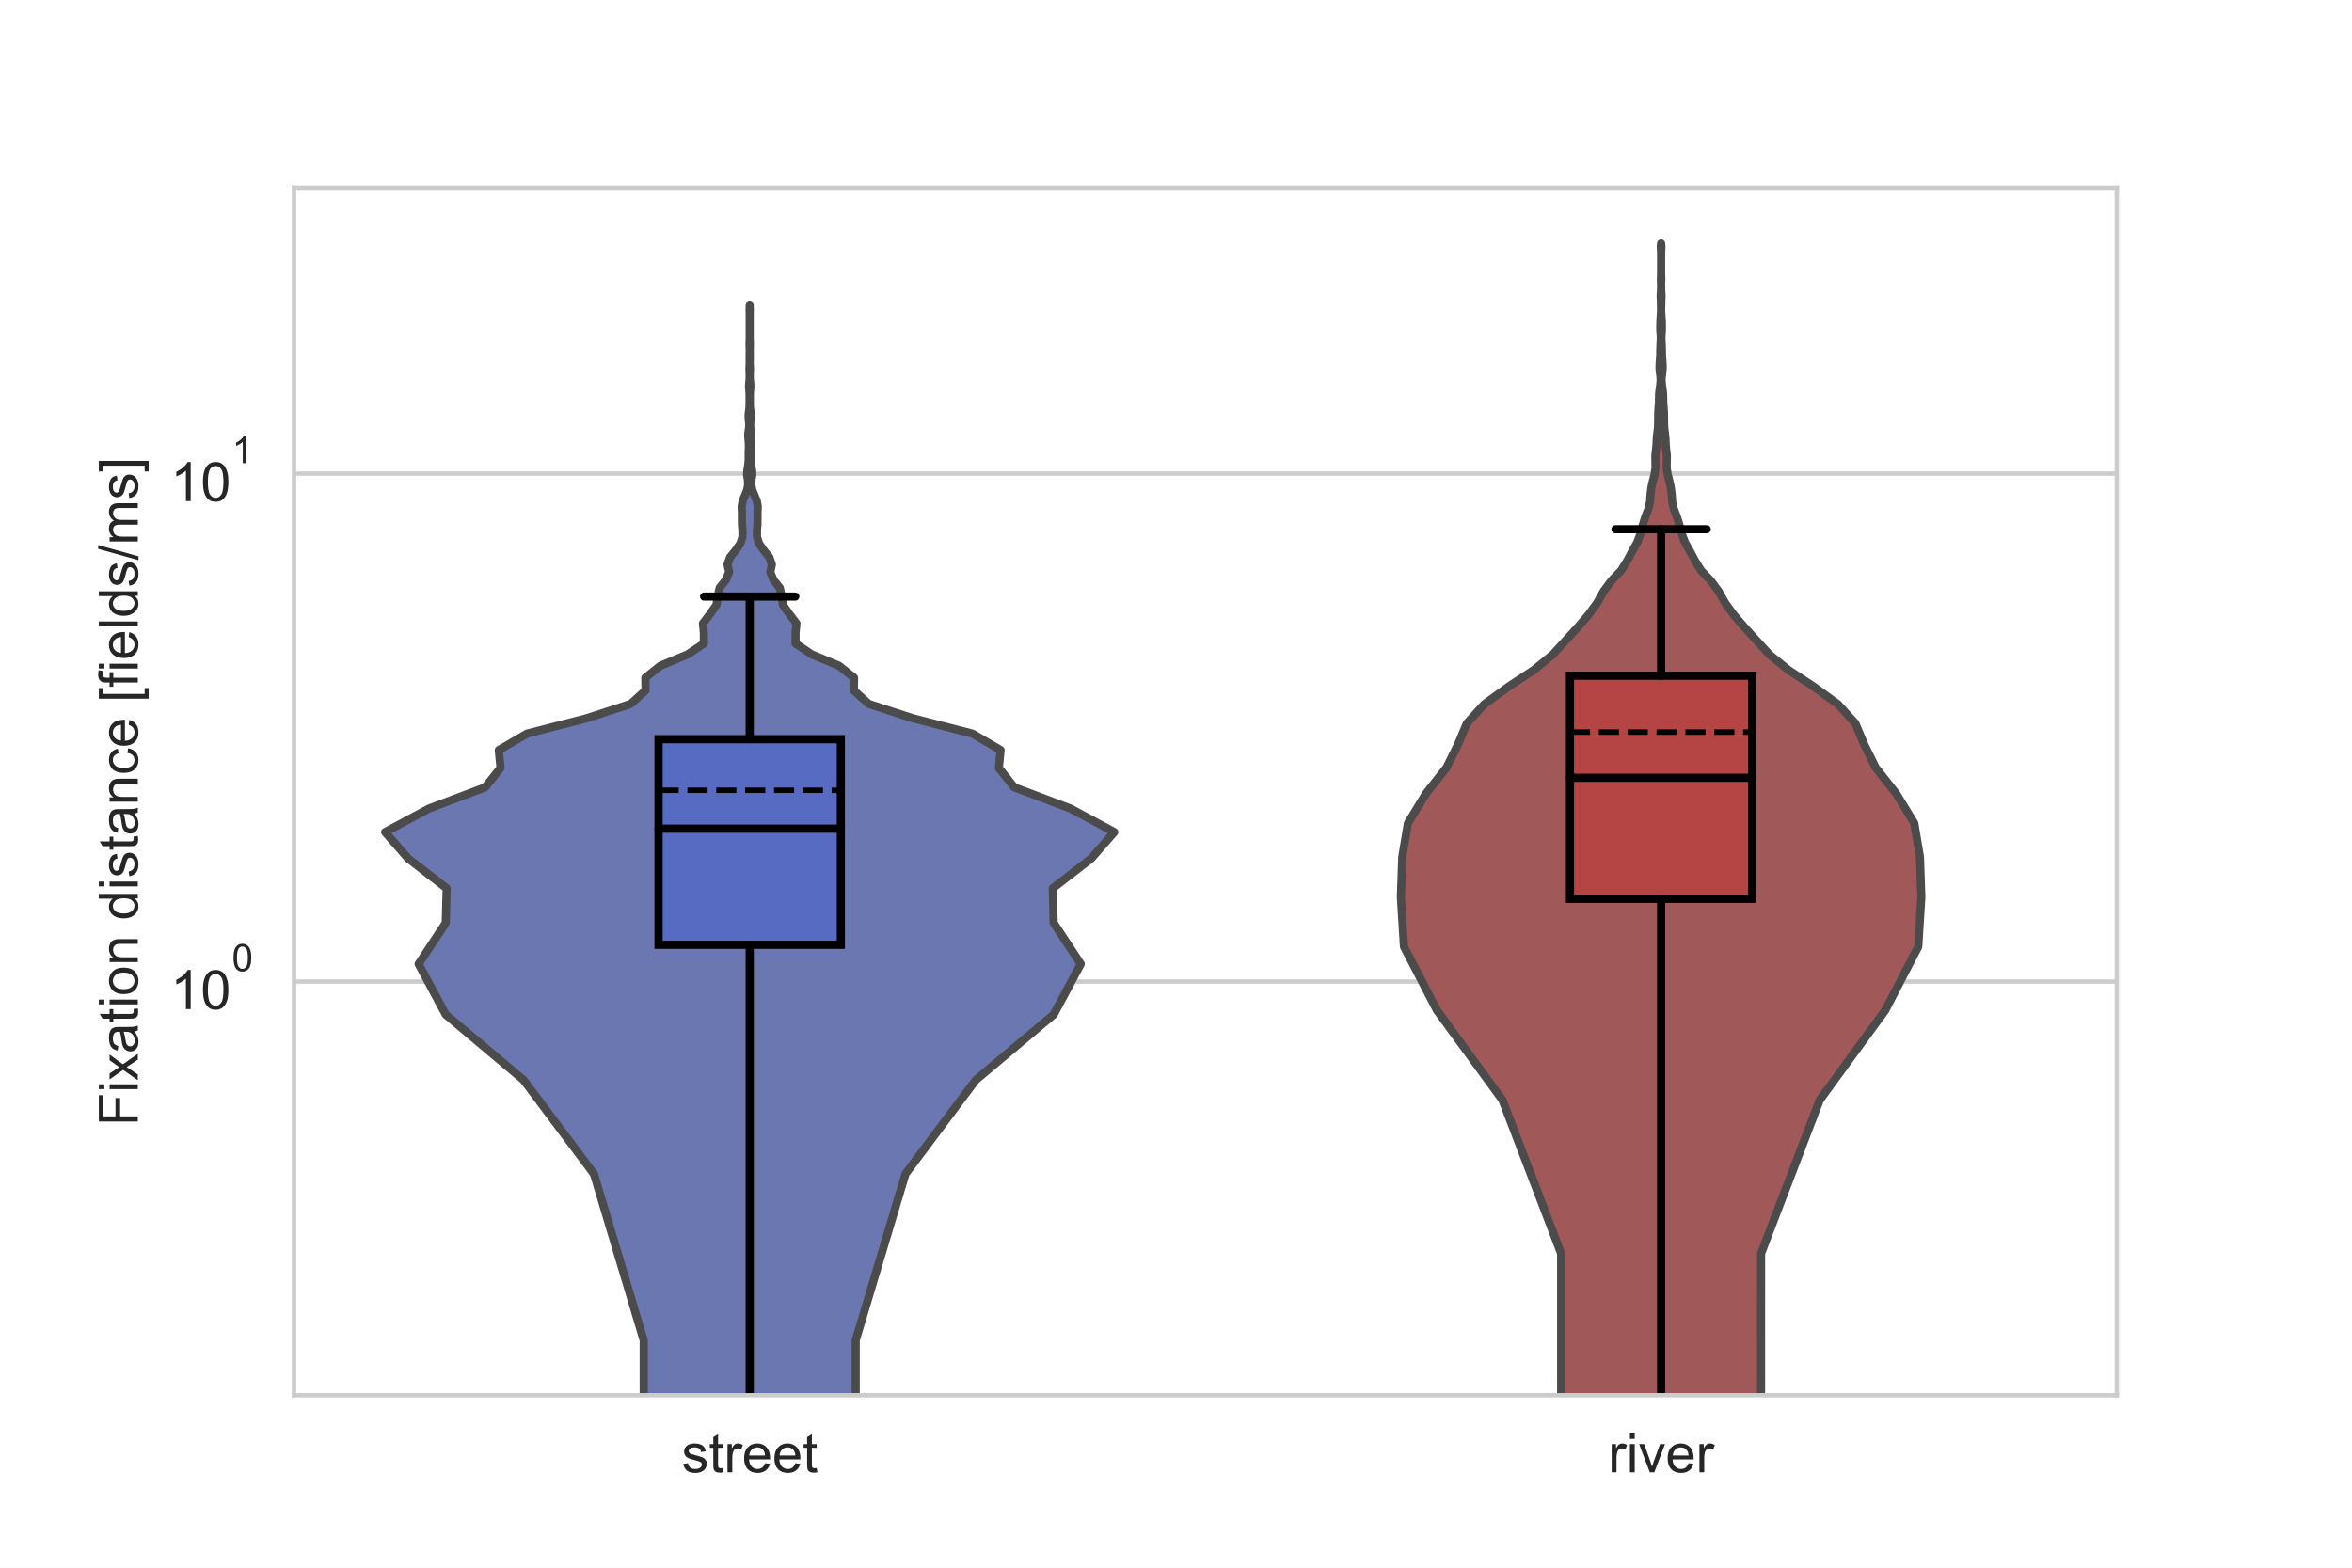
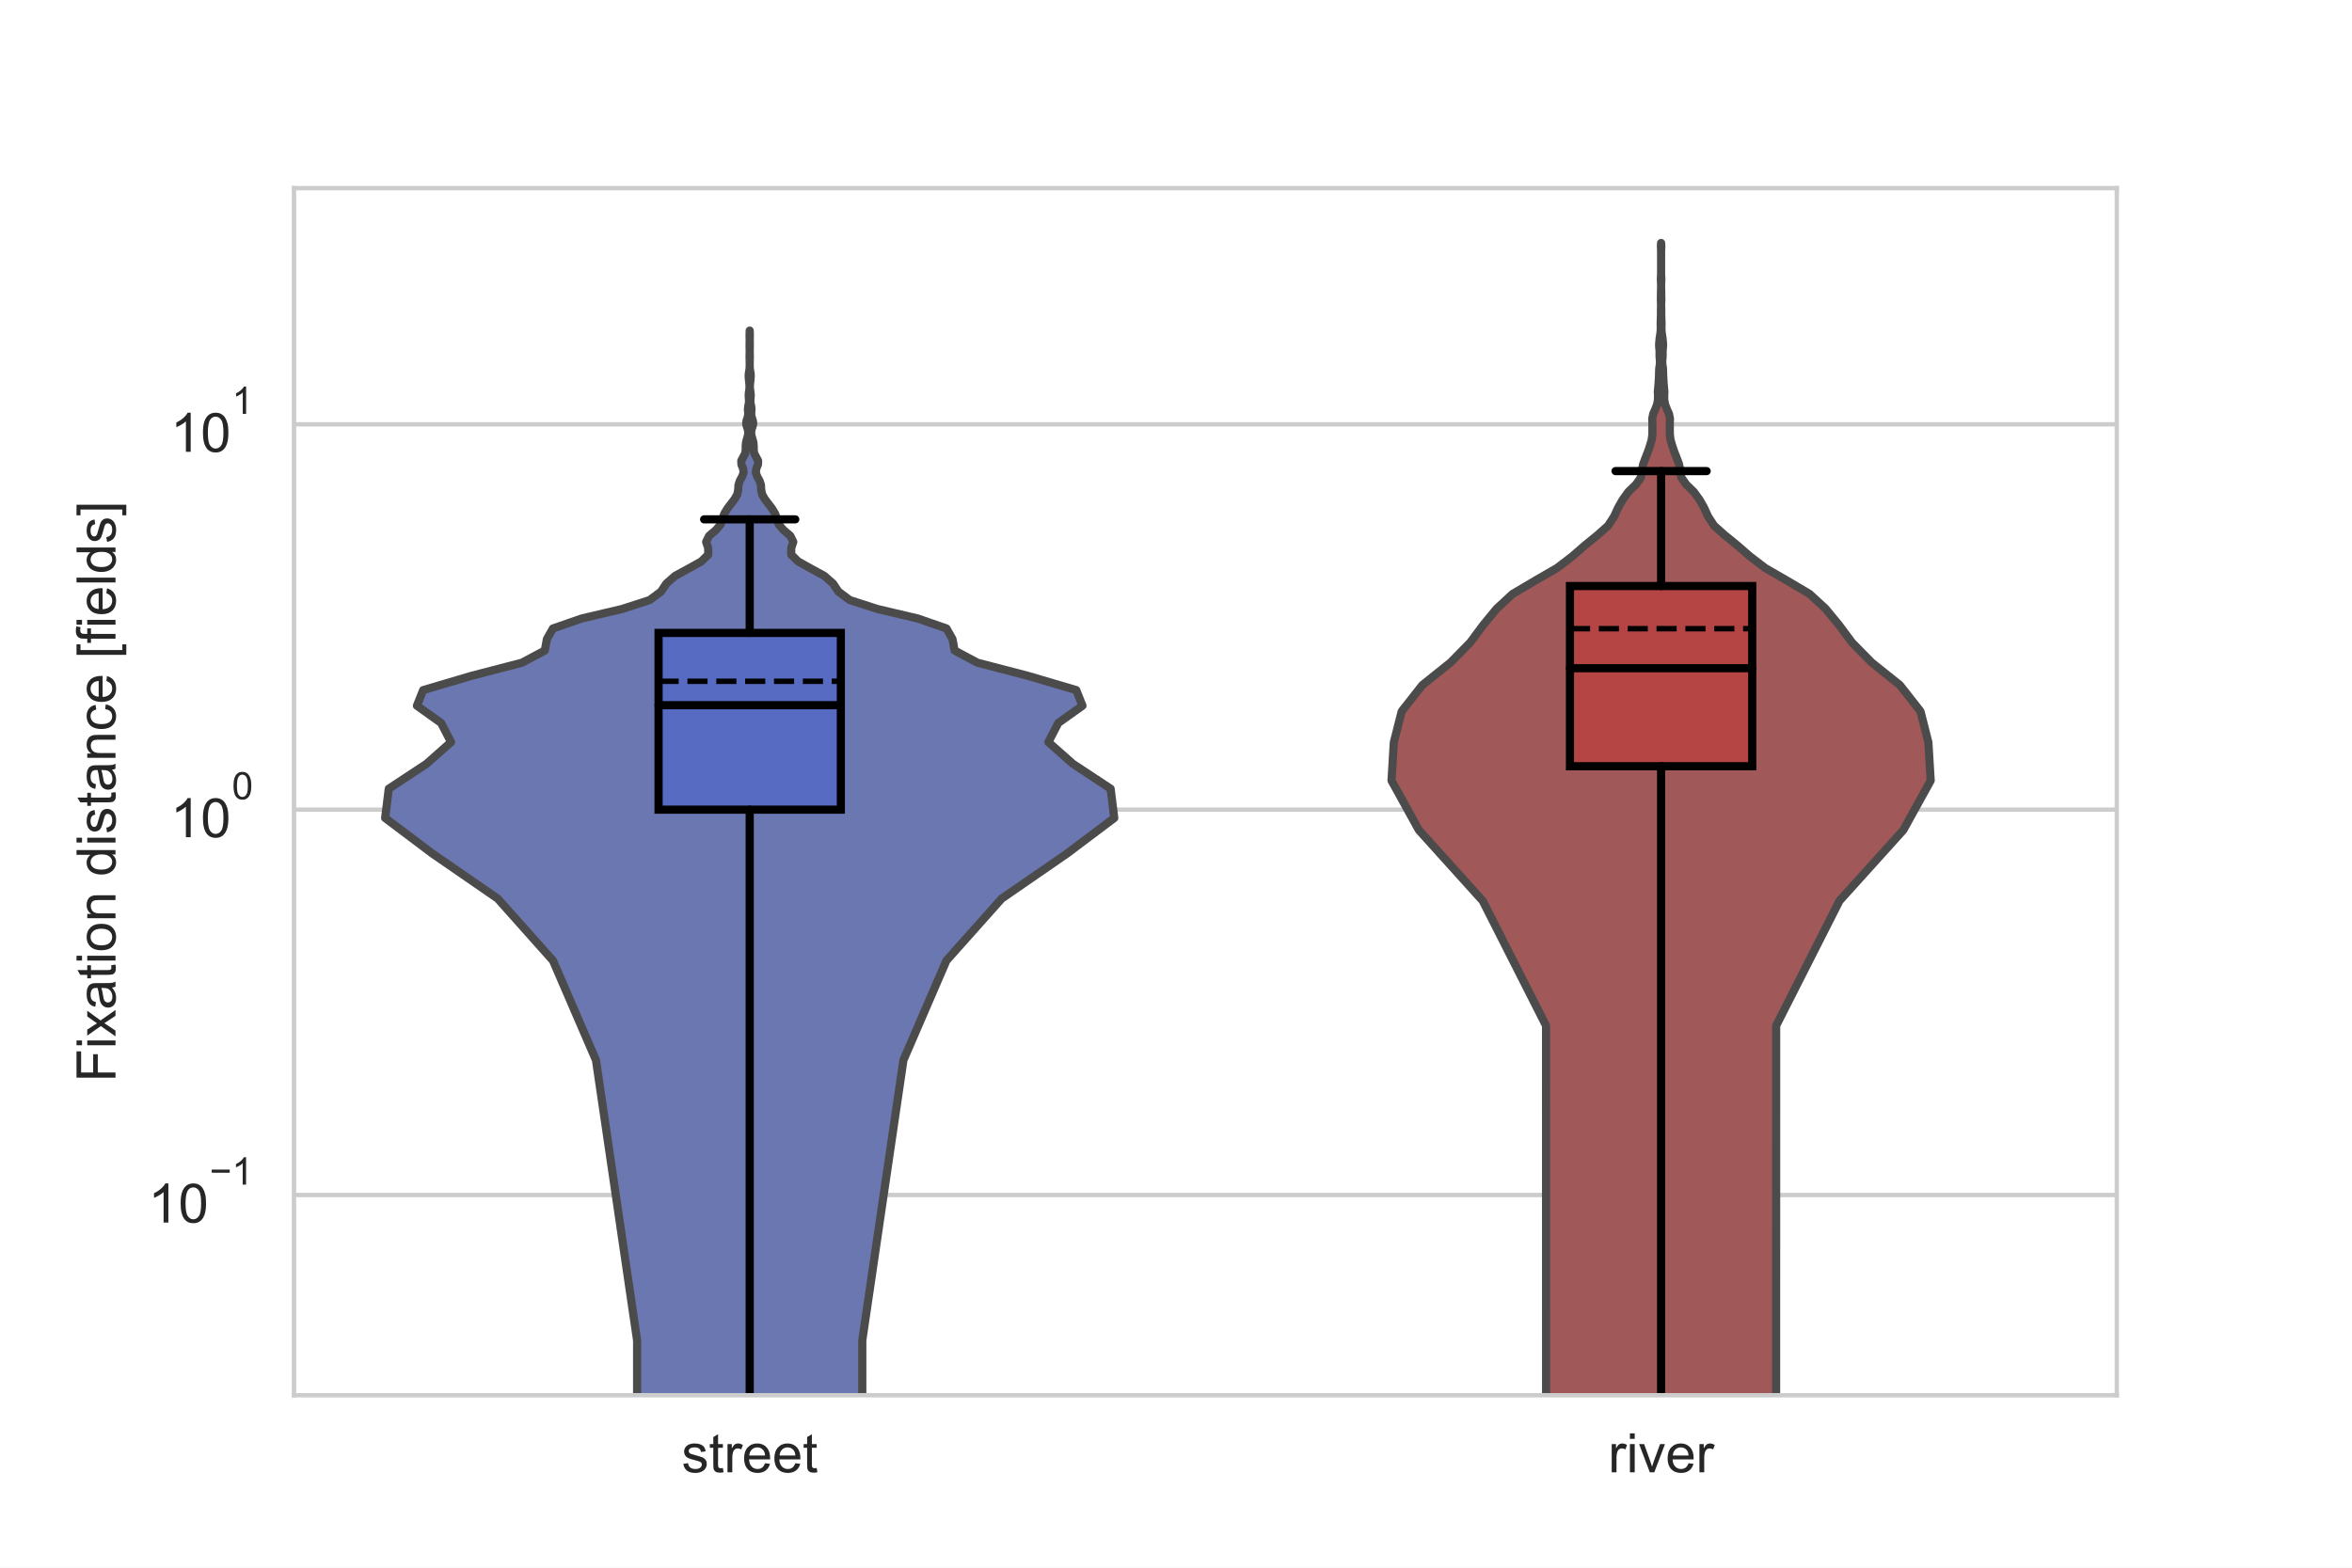
<svg xmlns="http://www.w3.org/2000/svg" xmlns:xlink="http://www.w3.org/1999/xlink" width="432pt" height="288pt" viewBox="0 0 432 288" version="1.1">
  <defs>
    <style type="text/css">*{stroke-linejoin: round; stroke-linecap: butt}</style>
  </defs>
  <g id="figure_1">
    <g id="patch_1">
      <path d="M 0 288  L 432 288  L 432 0  L 0 0  z " style="fill: #ffffff" />
    </g>
    <g id="axes_1">
      <g id="patch_2">
        <path d="M 54 256.32  L 388.8 256.32  L 388.8 34.56  L 54 34.56  z " style="fill: #ffffff" />
      </g>
      <g id="matplotlib.axis_1">
        <g id="xtick_1">
          <g id="text_1">
            <g style="fill: #262626" transform="translate(125.1961 270.4778)scale(0.1 -0.1)">
              <defs>
                <path id="ArialMT-73" d="M 197 991  L 753 1078  Q 800 744 1014 566  Q 1228 388 1613 388  Q 2000 388 2187 545  Q 2375 703 2375 916  Q 2375 1106 2209 1216  Q 2094 1291 1634 1406  Q 1016 1563 777 1677  Q 538 1791 414 1992  Q 291 2194 291 2438  Q 291 2659 392 2848  Q 494 3038 669 3163  Q 800 3259 1026 3326  Q 1253 3394 1513 3394  Q 1903 3394 2198 3281  Q 2494 3169 2634 2976  Q 2775 2784 2828 2463  L 2278 2388  Q 2241 2644 2061 2787  Q 1881 2931 1553 2931  Q 1166 2931 1000 2803  Q 834 2675 834 2503  Q 834 2394 903 2306  Q 972 2216 1119 2156  Q 1203 2125 1616 2013  Q 2213 1853 2448 1751  Q 2684 1650 2818 1456  Q 2953 1263 2953 975  Q 2953 694 2789 445  Q 2625 197 2315 61  Q 2006 -75 1616 -75  Q 969 -75 630 194  Q 291 463 197 991  z " transform="scale(0.015625)" />
                <path id="ArialMT-74" d="M 1650 503  L 1731 6  Q 1494 -44 1306 -44  Q 1000 -44 831 53  Q 663 150 594 308  Q 525 466 525 972  L 525 2881  L 113 2881  L 113 3319  L 525 3319  L 525 4141  L 1084 4478  L 1084 3319  L 1650 3319  L 1650 2881  L 1084 2881  L 1084 941  Q 1084 700 1114 631  Q 1144 563 1211 522  Q 1278 481 1403 481  Q 1497 481 1650 503  z " transform="scale(0.015625)" />
                <path id="ArialMT-72" d="M 416 0  L 416 3319  L 922 3319  L 922 2816  Q 1116 3169 1280 3281  Q 1444 3394 1641 3394  Q 1925 3394 2219 3213  L 2025 2691  Q 1819 2813 1613 2813  Q 1428 2813 1281 2702  Q 1134 2591 1072 2394  Q 978 2094 978 1738  L 978 0  L 416 0  z " transform="scale(0.015625)" />
                <path id="ArialMT-65" d="M 2694 1069  L 3275 997  Q 3138 488 2766 206  Q 2394 -75 1816 -75  Q 1088 -75 661 373  Q 234 822 234 1631  Q 234 2469 665 2931  Q 1097 3394 1784 3394  Q 2450 3394 2872 2941  Q 3294 2488 3294 1666  Q 3294 1616 3291 1516  L 816 1516  Q 847 969 1125 678  Q 1403 388 1819 388  Q 2128 388 2347 550  Q 2566 713 2694 1069  z M 847 1978  L 2700 1978  Q 2663 2397 2488 2606  Q 2219 2931 1791 2931  Q 1403 2931 1139 2672  Q 875 2413 847 1978  z " transform="scale(0.015625)" />
              </defs>
              <use xlink:href="#ArialMT-73" />
              <use xlink:href="#ArialMT-74" x="50" />
              <use xlink:href="#ArialMT-72" x="77.783" />
              <use xlink:href="#ArialMT-65" x="111.084" />
              <use xlink:href="#ArialMT-65" x="166.699" />
              <use xlink:href="#ArialMT-74" x="222.314" />
            </g>
          </g>
        </g>
        <g id="xtick_2">
          <g id="text_2">
            <g style="fill: #262626" transform="translate(295.3789 270.4778)scale(0.1 -0.1)">
              <defs>
                <path id="ArialMT-69" d="M 425 3934  L 425 4581  L 988 4581  L 988 3934  L 425 3934  z M 425 0  L 425 3319  L 988 3319  L 988 0  L 425 0  z " transform="scale(0.015625)" />
                <path id="ArialMT-76" d="M 1344 0  L 81 3319  L 675 3319  L 1388 1331  Q 1503 1009 1600 663  Q 1675 925 1809 1294  L 2547 3319  L 3125 3319  L 1869 0  L 1344 0  z " transform="scale(0.015625)" />
              </defs>
              <use xlink:href="#ArialMT-72" />
              <use xlink:href="#ArialMT-69" x="33.301" />
              <use xlink:href="#ArialMT-76" x="55.518" />
              <use xlink:href="#ArialMT-65" x="105.518" />
              <use xlink:href="#ArialMT-72" x="161.133" />
            </g>
          </g>
        </g>
      </g>
      <g id="matplotlib.axis_2">
        <g id="ytick_1">
          <g id="line2d_1">
-             <path d="M 54 180.324  L 388.8 180.324  " clip-path="url(#p0828687010)" style="fill: none; stroke: #cccccc; stroke-width: 0.8; stroke-linecap: round" />
+             <path d="M 54 219.538  L 388.8 219.538  " clip-path="url(#p11fd2598a0)" style="fill: none; stroke: #cccccc; stroke-width: 0.8; stroke-linecap: round" />
          </g>
          <g id="text_3">
-             <g style="fill: #262626" transform="translate(31.3 185.4807)scale(0.1 -0.1)">
+             <g style="fill: #262626" transform="translate(27.2 224.6939)scale(0.1 -0.1)">
              <defs>
                <path id="ArialMT-31" d="M 2384 0  L 1822 0  L 1822 3584  Q 1619 3391 1289 3197  Q 959 3003 697 2906  L 697 3450  Q 1169 3672 1522 3987  Q 1875 4303 2022 4600  L 2384 4600  L 2384 0  z " transform="scale(0.015625)" />
                <path id="ArialMT-30" d="M 266 2259  Q 266 3072 433 3567  Q 600 4063 929 4331  Q 1259 4600 1759 4600  Q 2128 4600 2406 4451  Q 2684 4303 2865 4023  Q 3047 3744 3150 3342  Q 3253 2941 3253 2259  Q 3253 1453 3087 958  Q 2922 463 2592 192  Q 2263 -78 1759 -78  Q 1097 -78 719 397  Q 266 969 266 2259  z M 844 2259  Q 844 1131 1108 757  Q 1372 384 1759 384  Q 2147 384 2411 759  Q 2675 1134 2675 2259  Q 2675 3391 2411 3762  Q 2147 4134 1753 4134  Q 1366 4134 1134 3806  Q 844 3388 844 2259  z " transform="scale(0.015625)" />
+                 <path id="ArialMT-2212" d="M 3381 1997  L 356 1997  L 356 2522  L 3381 2522  L 3381 1997  z " transform="scale(0.015625)" />
              </defs>
              <use xlink:href="#ArialMT-31" transform="translate(0 0.99375)" />
              <use xlink:href="#ArialMT-30" transform="translate(55.61523 0.99375)" />
-               <use xlink:href="#ArialMT-30" transform="translate(112.9728 70.6875)scale(0.7)" />
+               <use xlink:href="#ArialMT-2212" transform="translate(112.9728 70.6875)scale(0.7)" />
+               <use xlink:href="#ArialMT-31" transform="translate(153.8517 70.6875)scale(0.7)" />
            </g>
          </g>
        </g>
        <g id="ytick_2">
          <g id="line2d_2">
-             <path d="M 54 87.005  L 388.8 87.005  " clip-path="url(#p0828687010)" style="fill: none; stroke: #cccccc; stroke-width: 0.8; stroke-linecap: round" />
+             <path d="M 54 148.743  L 388.8 148.743  " clip-path="url(#p11fd2598a0)" style="fill: none; stroke: #cccccc; stroke-width: 0.8; stroke-linecap: round" />
          </g>
          <g id="text_4">
-             <g style="fill: #262626" transform="translate(31.3 92.16081)scale(0.1 -0.1)">
+             <g style="fill: #262626" transform="translate(31.3 153.8997)scale(0.1 -0.1)">
+               <use xlink:href="#ArialMT-31" transform="translate(0 0.99375)" />
+               <use xlink:href="#ArialMT-30" transform="translate(55.61523 0.99375)" />
+               <use xlink:href="#ArialMT-30" transform="translate(112.9728 70.6875)scale(0.7)" />
+             </g>
+           </g>
+         </g>
+         <g id="ytick_3">
+           <g id="line2d_3">
+             <path d="M 54 77.949  L 388.8 77.949  " clip-path="url(#p11fd2598a0)" style="fill: none; stroke: #cccccc; stroke-width: 0.8; stroke-linecap: round" />
+           </g>
+           <g id="text_5">
+             <g style="fill: #262626" transform="translate(31.3 83.10546)scale(0.1 -0.1)">
              <use xlink:href="#ArialMT-31" transform="translate(0 0.99375)" />
              <use xlink:href="#ArialMT-30" transform="translate(55.61523 0.99375)" />
              <use xlink:href="#ArialMT-31" transform="translate(112.9728 70.6875)scale(0.7)" />
            </g>
          </g>
        </g>
-         <g id="ytick_3" />
        <g id="ytick_4" />
        <g id="ytick_5" />
        <g id="ytick_6" />
        <g id="ytick_7" />
        <g id="ytick_8" />
        <g id="ytick_9" />
        <g id="ytick_10" />
        <g id="ytick_11" />
        <g id="ytick_12" />
        <g id="ytick_13" />
        <g id="ytick_14" />
        <g id="ytick_15" />
        <g id="ytick_16" />
        <g id="ytick_17" />
        <g id="ytick_18" />
        <g id="ytick_19" />
        <g id="ytick_20" />
-         <g id="text_5">
-           <g style="fill: #262626" transform="translate(25.3125 206.8502)rotate(-90)scale(0.1 -0.1)">
+         <g id="ytick_21" />
+         <g id="ytick_22" />
+         <g id="ytick_23" />
+         <g id="ytick_24" />
+         <g id="ytick_25" />
+         <g id="ytick_26" />
+         <g id="ytick_27" />
+         <g id="ytick_28" />
+         <g id="text_6">
+           <g style="fill: #262626" transform="translate(21.2125 198.7962)rotate(-90)scale(0.1 -0.1)">
            <defs>
              <path id="ArialMT-46" d="M 525 0  L 525 4581  L 3616 4581  L 3616 4041  L 1131 4041  L 1131 2622  L 3281 2622  L 3281 2081  L 1131 2081  L 1131 0  L 525 0  z " transform="scale(0.015625)" />
              <path id="ArialMT-78" d="M 47 0  L 1259 1725  L 138 3319  L 841 3319  L 1350 2541  Q 1494 2319 1581 2169  Q 1719 2375 1834 2534  L 2394 3319  L 3066 3319  L 1919 1756  L 3153 0  L 2463 0  L 1781 1031  L 1600 1309  L 728 0  L 47 0  z " transform="scale(0.015625)" />
              <path id="ArialMT-61" d="M 2588 409  Q 2275 144 1986 34  Q 1697 -75 1366 -75  Q 819 -75 525 192  Q 231 459 231 875  Q 231 1119 342 1320  Q 453 1522 633 1644  Q 813 1766 1038 1828  Q 1203 1872 1538 1913  Q 2219 1994 2541 2106  Q 2544 2222 2544 2253  Q 2544 2597 2384 2738  Q 2169 2928 1744 2928  Q 1347 2928 1158 2789  Q 969 2650 878 2297  L 328 2372  Q 403 2725 575 2942  Q 747 3159 1072 3276  Q 1397 3394 1825 3394  Q 2250 3394 2515 3294  Q 2781 3194 2906 3042  Q 3031 2891 3081 2659  Q 3109 2516 3109 2141  L 3109 1391  Q 3109 606 3145 398  Q 3181 191 3288 0  L 2700 0  Q 2613 175 2588 409  z M 2541 1666  Q 2234 1541 1622 1453  Q 1275 1403 1131 1340  Q 988 1278 909 1158  Q 831 1038 831 891  Q 831 666 1001 516  Q 1172 366 1500 366  Q 1825 366 2078 508  Q 2331 650 2450 897  Q 2541 1088 2541 1459  L 2541 1666  z " transform="scale(0.015625)" />
              <path id="ArialMT-6f" d="M 213 1659  Q 213 2581 725 3025  Q 1153 3394 1769 3394  Q 2453 3394 2887 2945  Q 3322 2497 3322 1706  Q 3322 1066 3130 698  Q 2938 331 2570 128  Q 2203 -75 1769 -75  Q 1072 -75 642 372  Q 213 819 213 1659  z M 791 1659  Q 791 1022 1069 705  Q 1347 388 1769 388  Q 2188 388 2466 706  Q 2744 1025 2744 1678  Q 2744 2294 2464 2611  Q 2184 2928 1769 2928  Q 1347 2928 1069 2612  Q 791 2297 791 1659  z " transform="scale(0.015625)" />
              <path id="ArialMT-6e" d="M 422 0  L 422 3319  L 928 3319  L 928 2847  Q 1294 3394 1984 3394  Q 2284 3394 2536 3286  Q 2788 3178 2913 3003  Q 3038 2828 3088 2588  Q 3119 2431 3119 2041  L 3119 0  L 2556 0  L 2556 2019  Q 2556 2363 2490 2533  Q 2425 2703 2258 2804  Q 2091 2906 1866 2906  Q 1506 2906 1245 2678  Q 984 2450 984 1813  L 984 0  L 422 0  z " transform="scale(0.015625)" />
              <path id="ArialMT-20" transform="scale(0.015625)" />
              <path id="ArialMT-64" d="M 2575 0  L 2575 419  Q 2259 -75 1647 -75  Q 1250 -75 917 144  Q 584 363 401 755  Q 219 1147 219 1656  Q 219 2153 384 2558  Q 550 2963 881 3178  Q 1213 3394 1622 3394  Q 1922 3394 2156 3267  Q 2391 3141 2538 2938  L 2538 4581  L 3097 4581  L 3097 0  L 2575 0  z M 797 1656  Q 797 1019 1065 703  Q 1334 388 1700 388  Q 2069 388 2326 689  Q 2584 991 2584 1609  Q 2584 2291 2321 2609  Q 2059 2928 1675 2928  Q 1300 2928 1048 2622  Q 797 2316 797 1656  z " transform="scale(0.015625)" />
              <path id="ArialMT-63" d="M 2588 1216  L 3141 1144  Q 3050 572 2676 248  Q 2303 -75 1759 -75  Q 1078 -75 664 370  Q 250 816 250 1647  Q 250 2184 428 2587  Q 606 2991 970 3192  Q 1334 3394 1763 3394  Q 2303 3394 2647 3120  Q 2991 2847 3088 2344  L 2541 2259  Q 2463 2594 2264 2762  Q 2066 2931 1784 2931  Q 1359 2931 1093 2626  Q 828 2322 828 1663  Q 828 994 1084 691  Q 1341 388 1753 388  Q 2084 388 2306 591  Q 2528 794 2588 1216  z " transform="scale(0.015625)" />
              <path id="ArialMT-5b" d="M 434 -1272  L 434 4581  L 1675 4581  L 1675 4116  L 997 4116  L 997 -806  L 1675 -806  L 1675 -1272  L 434 -1272  z " transform="scale(0.015625)" />
              <path id="ArialMT-66" d="M 556 0  L 556 2881  L 59 2881  L 59 3319  L 556 3319  L 556 3672  Q 556 4006 616 4169  Q 697 4388 901 4523  Q 1106 4659 1475 4659  Q 1713 4659 2000 4603  L 1916 4113  Q 1741 4144 1584 4144  Q 1328 4144 1222 4034  Q 1116 3925 1116 3625  L 1116 3319  L 1763 3319  L 1763 2881  L 1116 2881  L 1116 0  L 556 0  z " transform="scale(0.015625)" />
              <path id="ArialMT-6c" d="M 409 0  L 409 4581  L 972 4581  L 972 0  L 409 0  z " transform="scale(0.015625)" />
-               <path id="ArialMT-2f" d="M 0 -78  L 1328 4659  L 1778 4659  L 453 -78  L 0 -78  z " transform="scale(0.015625)" />
-               <path id="ArialMT-6d" d="M 422 0  L 422 3319  L 925 3319  L 925 2853  Q 1081 3097 1340 3245  Q 1600 3394 1931 3394  Q 2300 3394 2536 3241  Q 2772 3088 2869 2813  Q 3263 3394 3894 3394  Q 4388 3394 4653 3120  Q 4919 2847 4919 2278  L 4919 0  L 4359 0  L 4359 2091  Q 4359 2428 4304 2576  Q 4250 2725 4106 2815  Q 3963 2906 3769 2906  Q 3419 2906 3187 2673  Q 2956 2441 2956 1928  L 2956 0  L 2394 0  L 2394 2156  Q 2394 2531 2256 2718  Q 2119 2906 1806 2906  Q 1569 2906 1367 2781  Q 1166 2656 1075 2415  Q 984 2175 984 1722  L 984 0  L 422 0  z " transform="scale(0.015625)" />
              <path id="ArialMT-5d" d="M 1363 -1272  L 122 -1272  L 122 -806  L 800 -806  L 800 4116  L 122 4116  L 122 4581  L 1363 4581  L 1363 -1272  z " transform="scale(0.015625)" />
            </defs>
            <use xlink:href="#ArialMT-46" />
            <use xlink:href="#ArialMT-69" x="61.084" />
            <use xlink:href="#ArialMT-78" x="83.301" />
            <use xlink:href="#ArialMT-61" x="133.301" />
            <use xlink:href="#ArialMT-74" x="188.916" />
            <use xlink:href="#ArialMT-69" x="216.699" />
            <use xlink:href="#ArialMT-6f" x="238.916" />
            <use xlink:href="#ArialMT-6e" x="294.531" />
            <use xlink:href="#ArialMT-20" x="350.146" />
            <use xlink:href="#ArialMT-64" x="377.93" />
            <use xlink:href="#ArialMT-69" x="433.545" />
            <use xlink:href="#ArialMT-73" x="455.762" />
            <use xlink:href="#ArialMT-74" x="505.762" />
            <use xlink:href="#ArialMT-61" x="533.545" />
            <use xlink:href="#ArialMT-6e" x="589.16" />
            <use xlink:href="#ArialMT-63" x="644.775" />
            <use xlink:href="#ArialMT-65" x="694.775" />
            <use xlink:href="#ArialMT-20" x="750.391" />
            <use xlink:href="#ArialMT-5b" x="778.174" />
            <use xlink:href="#ArialMT-66" x="805.957" />
            <use xlink:href="#ArialMT-69" x="833.74" />
            <use xlink:href="#ArialMT-65" x="855.957" />
            <use xlink:href="#ArialMT-6c" x="911.572" />
            <use xlink:href="#ArialMT-64" x="933.789" />
            <use xlink:href="#ArialMT-73" x="989.404" />
-             <use xlink:href="#ArialMT-2f" x="1039.404" />
-             <use xlink:href="#ArialMT-6d" x="1067.188" />
-             <use xlink:href="#ArialMT-73" x="1150.488" />
-             <use xlink:href="#ArialMT-5d" x="1200.488" />
+             <use xlink:href="#ArialMT-5d" x="1039.404" />
          </g>
        </g>
      </g>
      <g id="PolyCollection_1">
-         <path d="M 138.702 93500.233  L 136.698 93500.233  L 132.805 93500.233  L 125.711 93500.233  L 118.234 246.24  L 109.087 215.656  L 96.188 198.425  L 81.858 186.373  L 76.892 177.095  L 81.87 169.551  L 82.039 163.192  L 74.956 157.698  L 70.74 152.86  L 78.779 148.539  L 89.115 144.634  L 91.936 141.073  L 91.616 137.799  L 96.802 134.771  L 107.737 131.952  L 115.834 129.318  L 118.566 126.844  L 118.533 124.512  L 121.293 122.308  L 126.312 120.217  L 129.277 118.228  L 129.282 116.333  L 129.115 114.522  L 130.434 112.789  L 131.596 111.127  L 131.838 109.531  L 132.172 107.995  L 133.353 106.515  L 133.918 105.087  L 133.626 103.707  L 134.094 102.374  L 135.134 101.082  L 135.991 99.831  L 136.364 98.617  L 136.373 97.438  L 136.271 96.293  L 136.268 95.179  L 136.265 94.095  L 136.221 93.039  L 136.407 92.01  L 136.831 91.006  L 137.227 90.027  L 137.415 89.071  L 137.365 88.137  L 137.223 87.224  L 137.272 86.331  L 137.427 85.457  L 137.507 84.602  L 137.508 83.764  L 137.514 82.944  L 137.546 82.139  L 137.531 81.35  L 137.462 80.577  L 137.42 79.818  L 137.512 79.072  L 137.609 78.341  L 137.591 77.622  L 137.511 76.916  L 137.495 76.222  L 137.576 75.539  L 137.646 74.868  L 137.669 74.208  L 137.666 73.558  L 137.671 72.919  L 137.668 72.289  L 137.62 71.669  L 137.572 71.059  L 137.595 70.457  L 137.657 69.865  L 137.688 69.281  L 137.68 68.705  L 137.655 68.137  L 137.657 67.577  L 137.683 67.025  L 137.694 66.48  L 137.688 65.943  L 137.684 65.412  L 137.691 64.888  L 137.695 64.371  L 137.685 63.861  L 137.669 63.357  L 137.673 62.859  L 137.69 62.367  L 137.699 61.881  L 137.7 61.4  L 137.7 60.926  L 137.7 60.457  L 137.7 59.993  L 137.7 59.534  L 137.7 59.081  L 137.7 58.633  L 137.7 58.189  L 137.697 57.75  L 137.689 57.316  L 137.684 56.887  L 137.691 56.462  L 137.698 56.042  L 137.702 56.042  L 137.702 56.042  L 137.709 56.462  L 137.716 56.887  L 137.711 57.316  L 137.703 57.75  L 137.7 58.189  L 137.7 58.633  L 137.7 59.081  L 137.7 59.534  L 137.7 59.993  L 137.7 60.457  L 137.7 60.926  L 137.7 61.4  L 137.701 61.881  L 137.71 62.367  L 137.727 62.859  L 137.731 63.357  L 137.715 63.861  L 137.705 64.371  L 137.709 64.888  L 137.716 65.412  L 137.712 65.943  L 137.706 66.48  L 137.717 67.025  L 137.743 67.577  L 137.745 68.137  L 137.72 68.705  L 137.712 69.281  L 137.743 69.865  L 137.805 70.457  L 137.828 71.059  L 137.78 71.669  L 137.732 72.289  L 137.729 72.919  L 137.734 73.558  L 137.731 74.208  L 137.754 74.868  L 137.824 75.539  L 137.905 76.222  L 137.889 76.916  L 137.809 77.622  L 137.791 78.341  L 137.888 79.072  L 137.98 79.818  L 137.938 80.577  L 137.869 81.35  L 137.854 82.139  L 137.886 82.944  L 137.892 83.764  L 137.893 84.602  L 137.973 85.457  L 138.128 86.331  L 138.177 87.224  L 138.035 88.137  L 137.985 89.071  L 138.173 90.027  L 138.569 91.006  L 138.993 92.01  L 139.179 93.039  L 139.135 94.095  L 139.132 95.179  L 139.129 96.293  L 139.027 97.438  L 139.036 98.617  L 139.409 99.831  L 140.266 101.082  L 141.306 102.374  L 141.774 103.707  L 141.482 105.087  L 142.047 106.515  L 143.228 107.995  L 143.562 109.531  L 143.804 111.127  L 144.966 112.789  L 146.285 114.522  L 146.118 116.333  L 146.123 118.228  L 149.088 120.217  L 154.107 122.308  L 156.867 124.512  L 156.834 126.844  L 159.566 129.318  L 167.663 131.952  L 178.598 134.771  L 183.784 137.799  L 183.464 141.073  L 186.285 144.634  L 196.621 148.539  L 204.66 152.86  L 200.444 157.698  L 193.361 163.192  L 193.53 169.551  L 198.508 177.095  L 193.542 186.373  L 179.212 198.425  L 166.313 215.656  L 157.166 246.24  L 149.689 93500.233  L 142.595 93500.233  L 138.702 93500.233  z " clip-path="url(#p0828687010)" style="fill: #6b77b0; stroke: #4b4b4b; stroke-width: 1.5" />
+         <path d="M 139.134 70942.98  L 136.266 70942.98  L 132.482 70942.98  L 125.362 70942.98  L 117.019 246.24  L 109.467 194.763  L 101.569 176.477  L 91.423 165.089  L 79.409 156.798  L 70.74 150.274  L 71.408 144.896  L 78.344 140.319  L 82.844 136.337  L 81.015 132.811  L 76.579 129.649  L 77.721 126.781  L 86.592 124.159  L 95.874 121.743  L 100.069 119.502  L 100.449 117.414  L 101.553 115.459  L 106.845 113.621  L 114.21 111.887  L 119.308 110.245  L 121.409 108.686  L 122.394 107.203  L 124.009 105.788  L 126.495 104.435  L 128.812 103.139  L 130.079 101.896  L 130.077 100.701  L 129.697 99.55  L 130.233 98.441  L 131.495 97.371  L 132.373 96.337  L 132.695 95.336  L 133.03 94.367  L 133.602 93.428  L 134.295 92.516  L 134.965 91.631  L 135.44 90.771  L 135.595 89.933  L 135.632 89.118  L 135.887 88.325  L 136.316 87.551  L 136.582 86.796  L 136.481 86.059  L 136.182 85.339  L 136.154 84.636  L 136.523 83.949  L 136.875 83.277  L 136.973 82.619  L 136.962 81.975  L 137.014 81.344  L 137.17 80.725  L 137.352 80.119  L 137.446 79.525  L 137.376 78.942  L 137.179 78.37  L 137.048 77.808  L 137.126 77.256  L 137.315 76.714  L 137.427 76.182  L 137.408 75.658  L 137.369 75.143  L 137.431 74.637  L 137.539 74.139  L 137.579 73.649  L 137.545 73.166  L 137.512 72.691  L 137.535 72.224  L 137.603 71.763  L 137.658 71.309  L 137.665 70.862  L 137.628 70.421  L 137.578 69.986  L 137.537 69.557  L 137.51 69.135  L 137.522 68.718  L 137.586 68.306  L 137.654 67.9  L 137.689 67.5  L 137.698 67.104  L 137.698 66.713  L 137.693 66.328  L 137.684 65.947  L 137.676 65.571  L 137.679 65.199  L 137.689 64.832  L 137.693 64.469  L 137.688 64.11  L 137.679 63.756  L 137.676 63.405  L 137.684 63.059  L 137.692 62.716  L 137.692 62.377  L 137.683 62.042  L 137.676 61.711  L 137.679 61.383  L 137.689 61.058  L 137.697 60.737  L 137.703 60.737  L 137.703 60.737  L 137.711 61.058  L 137.721 61.383  L 137.724 61.711  L 137.717 62.042  L 137.708 62.377  L 137.708 62.716  L 137.716 63.059  L 137.724 63.405  L 137.721 63.756  L 137.712 64.11  L 137.707 64.469  L 137.711 64.832  L 137.721 65.199  L 137.724 65.571  L 137.716 65.947  L 137.707 66.328  L 137.702 66.713  L 137.702 67.104  L 137.711 67.5  L 137.746 67.9  L 137.814 68.306  L 137.878 68.718  L 137.89 69.135  L 137.863 69.557  L 137.822 69.986  L 137.772 70.421  L 137.735 70.862  L 137.742 71.309  L 137.797 71.763  L 137.865 72.224  L 137.888 72.691  L 137.855 73.166  L 137.821 73.649  L 137.861 74.139  L 137.969 74.637  L 138.031 75.143  L 137.992 75.658  L 137.973 76.182  L 138.085 76.714  L 138.274 77.256  L 138.352 77.808  L 138.221 78.37  L 138.024 78.942  L 137.954 79.525  L 138.048 80.119  L 138.23 80.725  L 138.386 81.344  L 138.438 81.975  L 138.427 82.619  L 138.525 83.277  L 138.877 83.949  L 139.246 84.636  L 139.218 85.339  L 138.919 86.059  L 138.818 86.796  L 139.084 87.551  L 139.513 88.325  L 139.768 89.118  L 139.805 89.933  L 139.96 90.771  L 140.435 91.631  L 141.105 92.516  L 141.798 93.428  L 142.37 94.367  L 142.705 95.336  L 143.027 96.337  L 143.905 97.371  L 145.167 98.441  L 145.703 99.55  L 145.323 100.701  L 145.321 101.896  L 146.588 103.139  L 148.905 104.435  L 151.391 105.788  L 153.006 107.203  L 153.991 108.686  L 156.092 110.245  L 161.19 111.887  L 168.555 113.621  L 173.847 115.459  L 174.951 117.414  L 175.331 119.502  L 179.526 121.743  L 188.808 124.159  L 197.679 126.781  L 198.821 129.649  L 194.385 132.811  L 192.556 136.337  L 197.056 140.319  L 203.992 144.896  L 204.66 150.274  L 195.991 156.798  L 183.977 165.089  L 173.831 176.477  L 165.933 194.763  L 158.381 246.24  L 150.038 70942.98  L 142.918 70942.98  L 139.134 70942.98  z " clip-path="url(#p11fd2598a0)" style="fill: #6b77b0; stroke: #4b4b4b; stroke-width: 1.5" />
      </g>
      <g id="PolyCollection_2">
-         <path d="M 305.792 93500.233  L 304.408 93500.233  L 301.251 93500.233  L 294.759 93500.233  L 286.739 230.281  L 275.953 202.07  L 263.925 185.597  L 257.871 173.918  L 257.304 164.863  L 257.554 157.465  L 258.602 151.212  L 261.909 145.796  L 265.686 141.019  L 267.802 136.747  L 269.423 132.882  L 272.64 129.354  L 277.115 126.108  L 281.69 123.103  L 285.139 120.306  L 287.548 117.689  L 289.786 115.231  L 291.783 112.914  L 293.37 110.722  L 294.521 108.643  L 295.986 106.665  L 297.78 104.779  L 298.895 102.977  L 299.806 101.252  L 300.737 99.597  L 301.323 98.007  L 301.722 96.477  L 302.181 95.003  L 302.734 93.58  L 303.067 92.206  L 303.156 90.877  L 303.316 89.59  L 303.588 88.343  L 303.903 87.132  L 304.078 85.957  L 304.059 84.815  L 304.042 83.705  L 304.171 82.624  L 304.262 81.571  L 304.301 80.545  L 304.407 79.544  L 304.535 78.567  L 304.561 77.613  L 304.561 76.681  L 304.582 75.771  L 304.635 74.88  L 304.714 74.008  L 304.72 73.155  L 304.742 72.319  L 304.832 71.5  L 304.947 70.697  L 305.016 69.91  L 304.98 69.138  L 304.876 68.38  L 304.816 67.637  L 304.831 66.906  L 304.879 66.189  L 304.931 65.484  L 304.953 64.791  L 304.957 64.11  L 304.988 63.44  L 305.013 62.781  L 305.042 62.132  L 305.028 61.494  L 304.963 60.866  L 304.951 60.247  L 304.96 59.637  L 304.967 59.037  L 305.007 58.445  L 305.053 57.862  L 305.086 57.287  L 305.091 56.72  L 305.08 56.161  L 305.07 55.61  L 305.048 55.066  L 305.023 54.529  L 305.035 53.999  L 305.074 53.476  L 305.095 52.96  L 305.096 52.45  L 305.082 51.946  L 305.067 51.449  L 305.078 50.958  L 305.095 50.472  L 305.099 49.993  L 305.1 49.518  L 305.1 49.05  L 305.1 48.587  L 305.1 48.129  L 305.1 47.676  L 305.1 47.228  L 305.099 46.785  L 305.093 46.347  L 305.068 45.913  L 305.047 45.484  L 305.068 45.06  L 305.093 44.64  L 305.107 44.64  L 305.107 44.64  L 305.132 45.06  L 305.153 45.484  L 305.132 45.913  L 305.107 46.347  L 305.101 46.785  L 305.1 47.228  L 305.1 47.676  L 305.1 48.129  L 305.1 48.587  L 305.1 49.05  L 305.1 49.518  L 305.101 49.993  L 305.105 50.472  L 305.122 50.958  L 305.133 51.449  L 305.118 51.946  L 305.104 52.45  L 305.105 52.96  L 305.126 53.476  L 305.165 53.999  L 305.177 54.529  L 305.152 55.066  L 305.13 55.61  L 305.12 56.161  L 305.109 56.72  L 305.114 57.287  L 305.147 57.862  L 305.193 58.445  L 305.233 59.037  L 305.24 59.637  L 305.249 60.247  L 305.237 60.866  L 305.172 61.494  L 305.158 62.132  L 305.187 62.781  L 305.212 63.44  L 305.243 64.11  L 305.247 64.791  L 305.269 65.484  L 305.321 66.189  L 305.369 66.906  L 305.384 67.637  L 305.324 68.38  L 305.22 69.138  L 305.184 69.91  L 305.253 70.697  L 305.368 71.5  L 305.458 72.319  L 305.48 73.155  L 305.486 74.008  L 305.565 74.88  L 305.618 75.771  L 305.639 76.681  L 305.639 77.613  L 305.665 78.567  L 305.793 79.544  L 305.899 80.545  L 305.938 81.571  L 306.029 82.624  L 306.158 83.705  L 306.141 84.815  L 306.122 85.957  L 306.297 87.132  L 306.612 88.343  L 306.884 89.59  L 307.044 90.877  L 307.133 92.206  L 307.466 93.58  L 308.019 95.003  L 308.478 96.477  L 308.877 98.007  L 309.463 99.597  L 310.394 101.252  L 311.305 102.977  L 312.42 104.779  L 314.214 106.665  L 315.679 108.643  L 316.83 110.722  L 318.417 112.914  L 320.414 115.231  L 322.652 117.689  L 325.061 120.306  L 328.51 123.103  L 333.085 126.108  L 337.56 129.354  L 340.777 132.882  L 342.398 136.747  L 344.514 141.019  L 348.291 145.796  L 351.598 151.212  L 352.646 157.465  L 352.896 164.863  L 352.329 173.918  L 346.275 185.597  L 334.247 202.07  L 323.461 230.281  L 315.441 93500.233  L 308.949 93500.233  L 305.792 93500.233  z " clip-path="url(#p0828687010)" style="fill: #a15858; stroke: #4b4b4b; stroke-width: 1.5" />
+         <path d="M 305.979 70942.98  L 304.221 70942.98  L 300.571 70942.98  L 293.184 70942.98  L 283.967 188.422  L 272.335 165.489  L 260.616 152.501  L 255.584 143.399  L 256.007 136.385  L 257.458 130.677  L 261.237 125.865  L 266.431 121.705  L 270.031 118.042  L 272.466 114.769  L 274.906 111.811  L 277.831 109.113  L 282.028 106.632  L 286.001 104.337  L 288.795 102.201  L 291.084 100.205  L 293.393 98.33  L 295.375 96.562  L 296.465 94.891  L 297.191 93.306  L 298.045 91.799  L 299.085 90.362  L 300.5 88.989  L 301.413 87.675  L 301.571 86.415  L 301.826 85.205  L 302.265 84.04  L 302.707 82.918  L 303.072 81.835  L 303.373 80.79  L 303.5 79.778  L 303.503 78.799  L 303.502 77.85  L 303.471 76.93  L 303.649 76.036  L 304.032 75.167  L 304.356 74.323  L 304.521 73.501  L 304.528 72.7  L 304.497 71.92  L 304.571 71.159  L 304.638 70.416  L 304.676 69.691  L 304.72 68.982  L 304.73 68.29  L 304.765 67.613  L 304.867 66.95  L 304.895 66.301  L 304.826 65.666  L 304.814 65.044  L 304.824 64.434  L 304.754 63.836  L 304.735 63.249  L 304.782 62.673  L 304.836 62.108  L 304.924 61.553  L 305 61.008  L 305.034 60.472  L 305.03 59.946  L 305.023 59.428  L 305.036 58.919  L 305.053 58.418  L 305.071 57.926  L 305.07 57.441  L 305.064 56.963  L 305.079 56.493  L 305.09 56.03  L 305.076 55.574  L 305.055 55.125  L 305.061 54.682  L 305.071 54.245  L 305.073 53.814  L 305.084 53.39  L 305.096 52.971  L 305.099 52.558  L 305.093 52.15  L 305.073 51.747  L 305.055 51.35  L 305.071 50.958  L 305.092 50.571  L 305.099 50.188  L 305.1 49.811  L 305.1 49.438  L 305.1 49.069  L 305.1 48.705  L 305.1 48.345  L 305.1 47.989  L 305.1 47.637  L 305.1 47.289  L 305.1 46.945  L 305.1 46.605  L 305.099 46.269  L 305.093 45.936  L 305.075 45.607  L 305.064 45.281  L 305.079 44.959  L 305.095 44.64  L 305.105 44.64  L 305.105 44.64  L 305.121 44.959  L 305.136 45.281  L 305.125 45.607  L 305.107 45.936  L 305.101 46.269  L 305.1 46.605  L 305.1 46.945  L 305.1 47.289  L 305.1 47.637  L 305.1 47.989  L 305.1 48.345  L 305.1 48.705  L 305.1 49.069  L 305.1 49.438  L 305.1 49.811  L 305.101 50.188  L 305.108 50.571  L 305.129 50.958  L 305.145 51.35  L 305.127 51.747  L 305.107 52.15  L 305.101 52.558  L 305.104 52.971  L 305.116 53.39  L 305.127 53.814  L 305.129 54.245  L 305.139 54.682  L 305.145 55.125  L 305.124 55.574  L 305.11 56.03  L 305.121 56.493  L 305.136 56.963  L 305.13 57.441  L 305.129 57.926  L 305.147 58.418  L 305.164 58.919  L 305.177 59.428  L 305.17 59.946  L 305.166 60.472  L 305.2 61.008  L 305.276 61.553  L 305.364 62.108  L 305.418 62.673  L 305.465 63.249  L 305.446 63.836  L 305.376 64.434  L 305.386 65.044  L 305.374 65.666  L 305.305 66.301  L 305.333 66.95  L 305.435 67.613  L 305.47 68.29  L 305.48 68.982  L 305.524 69.691  L 305.562 70.416  L 305.629 71.159  L 305.703 71.92  L 305.672 72.7  L 305.679 73.501  L 305.844 74.323  L 306.168 75.167  L 306.551 76.036  L 306.729 76.93  L 306.698 77.85  L 306.697 78.799  L 306.7 79.778  L 306.827 80.79  L 307.128 81.835  L 307.493 82.918  L 307.935 84.04  L 308.374 85.205  L 308.629 86.415  L 308.787 87.675  L 309.7 88.989  L 311.115 90.362  L 312.155 91.799  L 313.009 93.306  L 313.735 94.891  L 314.825 96.562  L 316.807 98.33  L 319.116 100.205  L 321.405 102.201  L 324.199 104.337  L 328.172 106.632  L 332.369 109.113  L 335.294 111.811  L 337.734 114.769  L 340.169 118.042  L 343.769 121.705  L 348.963 125.865  L 352.742 130.677  L 354.193 136.385  L 354.616 143.399  L 349.584 152.501  L 337.865 165.489  L 326.233 188.422  L 317.016 70942.98  L 309.629 70942.98  L 305.979 70942.98  z " clip-path="url(#p11fd2598a0)" style="fill: #a15858; stroke: #4b4b4b; stroke-width: 1.5" />
      </g>
      <g id="patch_3">
-         <path d="M 120.96 173.566  L 154.44 173.566  L 154.44 135.8  L 120.96 135.8  L 120.96 173.566  z " clip-path="url(#p0828687010)" style="fill: #4961d2; fill-opacity: 0.55; stroke: #000000; stroke-width: 1.5; stroke-linejoin: miter" />
-       </g>
-       <g id="line2d_3">
-         <path d="M 137.7 173.566  L 137.7 289  " clip-path="url(#p0828687010)" style="fill: none; stroke: #000000; stroke-width: 1.5; stroke-linecap: round" />
+         <path d="M 120.96 148.743  L 154.44 148.743  L 154.44 116.275  L 120.96 116.275  L 120.96 148.743  z " clip-path="url(#p11fd2598a0)" style="fill: #4961d2; fill-opacity: 0.55; stroke: #000000; stroke-width: 1.5; stroke-linejoin: miter" />
      </g>
      <g id="line2d_4">
-         <path d="M 137.7 135.8  L 137.7 109.593  " clip-path="url(#p0828687010)" style="fill: none; stroke: #000000; stroke-width: 1.5; stroke-linecap: round" />
+         <path d="M 137.7 148.743  L 137.7 289  " clip-path="url(#p11fd2598a0)" style="fill: none; stroke: #000000; stroke-width: 1.5; stroke-linecap: round" />
      </g>
      <g id="line2d_5">
-         <path clip-path="url(#p0828687010)" style="fill: none; stroke: #000000; stroke-width: 1.5; stroke-linecap: round" />
+         <path d="M 137.7 116.275  L 137.7 95.412  " clip-path="url(#p11fd2598a0)" style="fill: none; stroke: #000000; stroke-width: 1.5; stroke-linecap: round" />
      </g>
      <g id="line2d_6">
-         <path d="M 129.33 109.593  L 146.07 109.593  " clip-path="url(#p0828687010)" style="fill: none; stroke: #000000; stroke-width: 1.5; stroke-linecap: round" />
+         <path clip-path="url(#p11fd2598a0)" style="fill: none; stroke: #000000; stroke-width: 1.5; stroke-linecap: round" />
+       </g>
+       <g id="line2d_7">
+         <path d="M 129.33 95.412  L 146.07 95.412  " clip-path="url(#p11fd2598a0)" style="fill: none; stroke: #000000; stroke-width: 1.5; stroke-linecap: round" />
      </g>
      <g id="patch_4">
-         <path d="M 288.36 165.12  L 321.84 165.12  L 321.84 124.14  L 288.36 124.14  L 288.36 165.12  z " clip-path="url(#p0828687010)" style="fill: #c53334; fill-opacity: 0.55; stroke: #000000; stroke-width: 1.5; stroke-linejoin: miter" />
-       </g>
-       <g id="line2d_7">
-         <path d="M 305.1 165.12  L 305.1 289  " clip-path="url(#p0828687010)" style="fill: none; stroke: #000000; stroke-width: 1.5; stroke-linecap: round" />
+         <path d="M 288.36 140.765  L 321.84 140.765  L 321.84 107.659  L 288.36 107.659  L 288.36 140.765  z " clip-path="url(#p11fd2598a0)" style="fill: #c53334; fill-opacity: 0.55; stroke: #000000; stroke-width: 1.5; stroke-linejoin: miter" />
      </g>
      <g id="line2d_8">
-         <path d="M 305.1 124.14  L 305.1 97.226  " clip-path="url(#p0828687010)" style="fill: none; stroke: #000000; stroke-width: 1.5; stroke-linecap: round" />
+         <path d="M 305.1 140.765  L 305.1 289  " clip-path="url(#p11fd2598a0)" style="fill: none; stroke: #000000; stroke-width: 1.5; stroke-linecap: round" />
      </g>
      <g id="line2d_9">
-         <path clip-path="url(#p0828687010)" style="fill: none; stroke: #000000; stroke-width: 1.5; stroke-linecap: round" />
+         <path d="M 305.1 107.659  L 305.1 86.543  " clip-path="url(#p11fd2598a0)" style="fill: none; stroke: #000000; stroke-width: 1.5; stroke-linecap: round" />
      </g>
      <g id="line2d_10">
-         <path d="M 296.73 97.226  L 313.47 97.226  " clip-path="url(#p0828687010)" style="fill: none; stroke: #000000; stroke-width: 1.5; stroke-linecap: round" />
+         <path clip-path="url(#p11fd2598a0)" style="fill: none; stroke: #000000; stroke-width: 1.5; stroke-linecap: round" />
      </g>
      <g id="line2d_11">
-         <path d="M 120.96 152.232  L 154.44 152.232  " clip-path="url(#p0828687010)" style="fill: none; stroke: #000000; stroke-width: 1.5; stroke-linecap: round" />
+         <path d="M 296.73 86.543  L 313.47 86.543  " clip-path="url(#p11fd2598a0)" style="fill: none; stroke: #000000; stroke-width: 1.5; stroke-linecap: round" />
      </g>
      <g id="line2d_12">
-         <path d="M 120.96 145.176  L 154.44 145.176  " clip-path="url(#p0828687010)" style="fill: none; stroke-dasharray: 3.7,1.6; stroke-dashoffset: 0; stroke: #000000" />
+         <path d="M 120.96 129.549  L 154.44 129.549  " clip-path="url(#p11fd2598a0)" style="fill: none; stroke: #000000; stroke-width: 1.5; stroke-linecap: round" />
      </g>
      <g id="line2d_13">
-         <path d="M 288.36 142.881  L 321.84 142.881  " clip-path="url(#p0828687010)" style="fill: none; stroke: #000000; stroke-width: 1.5; stroke-linecap: round" />
+         <path d="M 120.96 125.162  L 154.44 125.162  " clip-path="url(#p11fd2598a0)" style="fill: none; stroke-dasharray: 3.7,1.6; stroke-dashoffset: 0; stroke: #000000" />
      </g>
      <g id="line2d_14">
-         <path d="M 288.36 134.492  L 321.84 134.492  " clip-path="url(#p0828687010)" style="fill: none; stroke-dasharray: 3.7,1.6; stroke-dashoffset: 0; stroke: #000000" />
+         <path d="M 288.36 122.757  L 321.84 122.757  " clip-path="url(#p11fd2598a0)" style="fill: none; stroke: #000000; stroke-width: 1.5; stroke-linecap: round" />
+       </g>
+       <g id="line2d_15">
+         <path d="M 288.36 115.493  L 321.84 115.493  " clip-path="url(#p11fd2598a0)" style="fill: none; stroke-dasharray: 3.7,1.6; stroke-dashoffset: 0; stroke: #000000" />
      </g>
      <g id="patch_5">
        <path d="M 54 256.32  L 54 34.56  " style="fill: none; stroke: #cccccc; stroke-width: 0.8; stroke-linejoin: miter; stroke-linecap: square" />
      </g>
      <g id="patch_6">
        <path d="M 388.8 256.32  L 388.8 34.56  " style="fill: none; stroke: #cccccc; stroke-width: 0.8; stroke-linejoin: miter; stroke-linecap: square" />
      </g>
      <g id="patch_7">
        <path d="M 54 256.32  L 388.8 256.32  " style="fill: none; stroke: #cccccc; stroke-width: 0.8; stroke-linejoin: miter; stroke-linecap: square" />
      </g>
      <g id="patch_8">
        <path d="M 54 34.56  L 388.8 34.56  " style="fill: none; stroke: #cccccc; stroke-width: 0.8; stroke-linejoin: miter; stroke-linecap: square" />
      </g>
    </g>
  </g>
  <defs>
-     <clipPath id="p0828687010">
+     <clipPath id="p11fd2598a0">
      <rect x="54" y="34.56" width="334.8" height="221.76" />
    </clipPath>
  </defs>
</svg>
